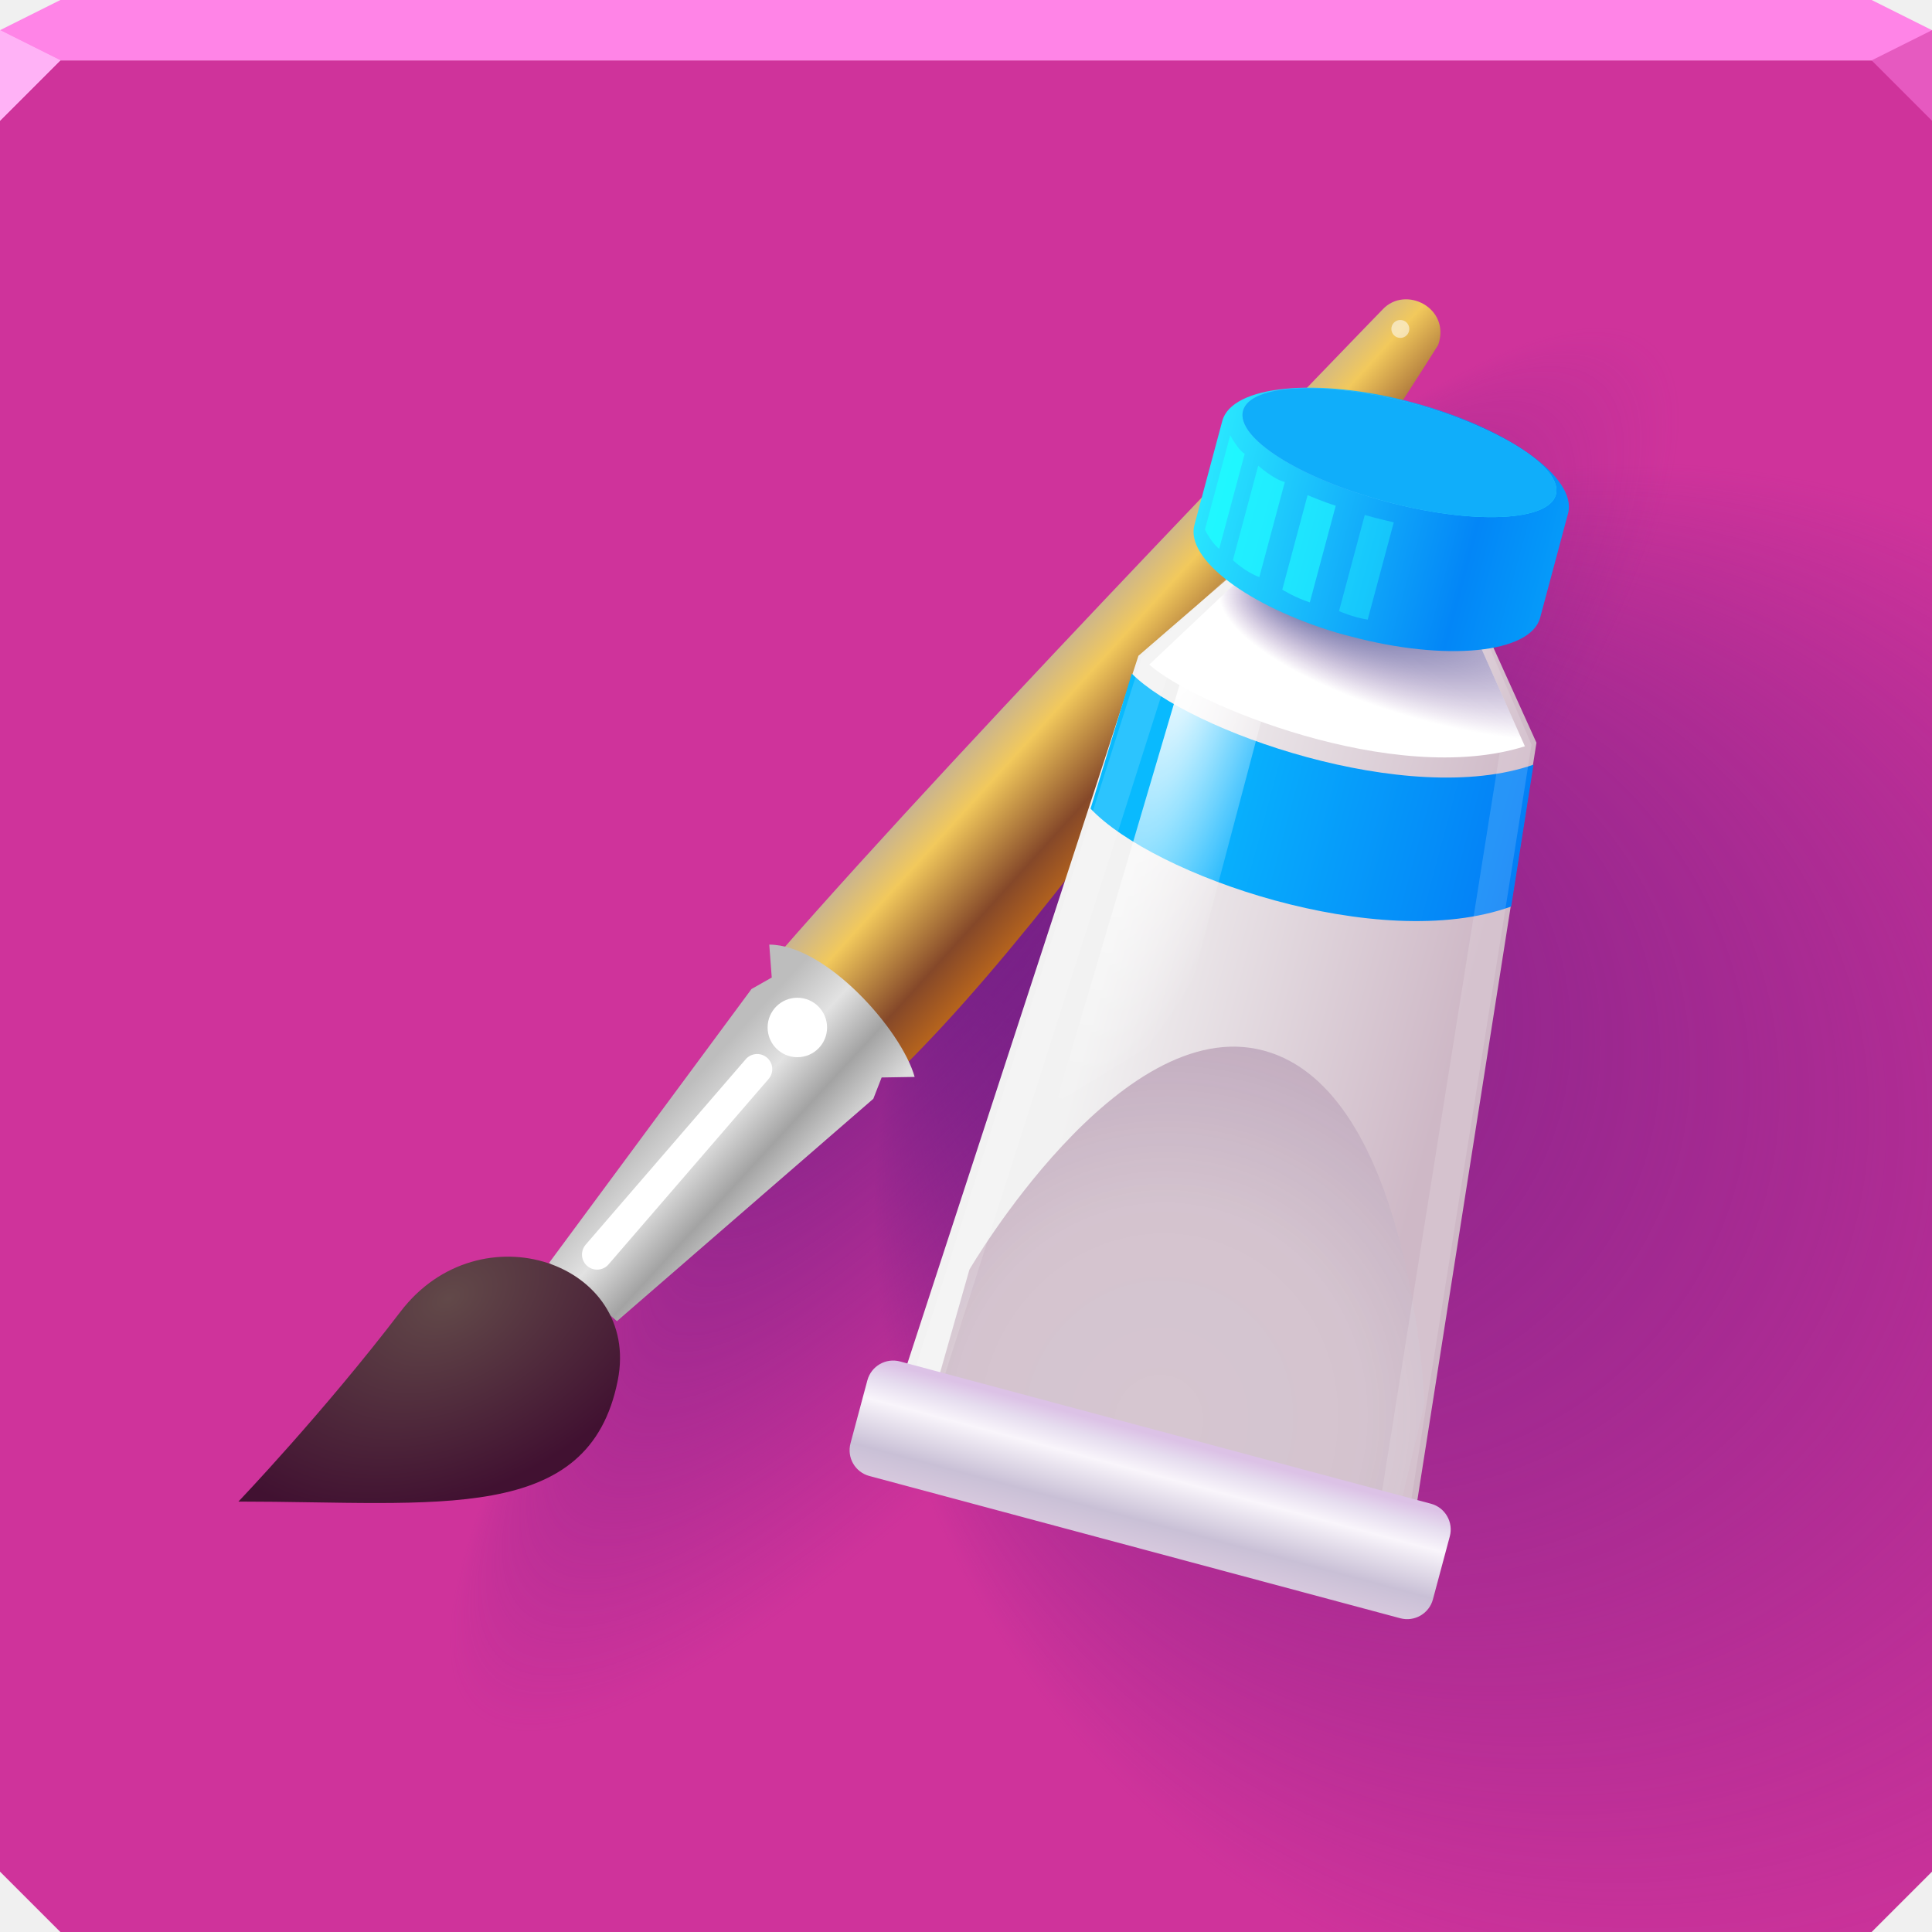
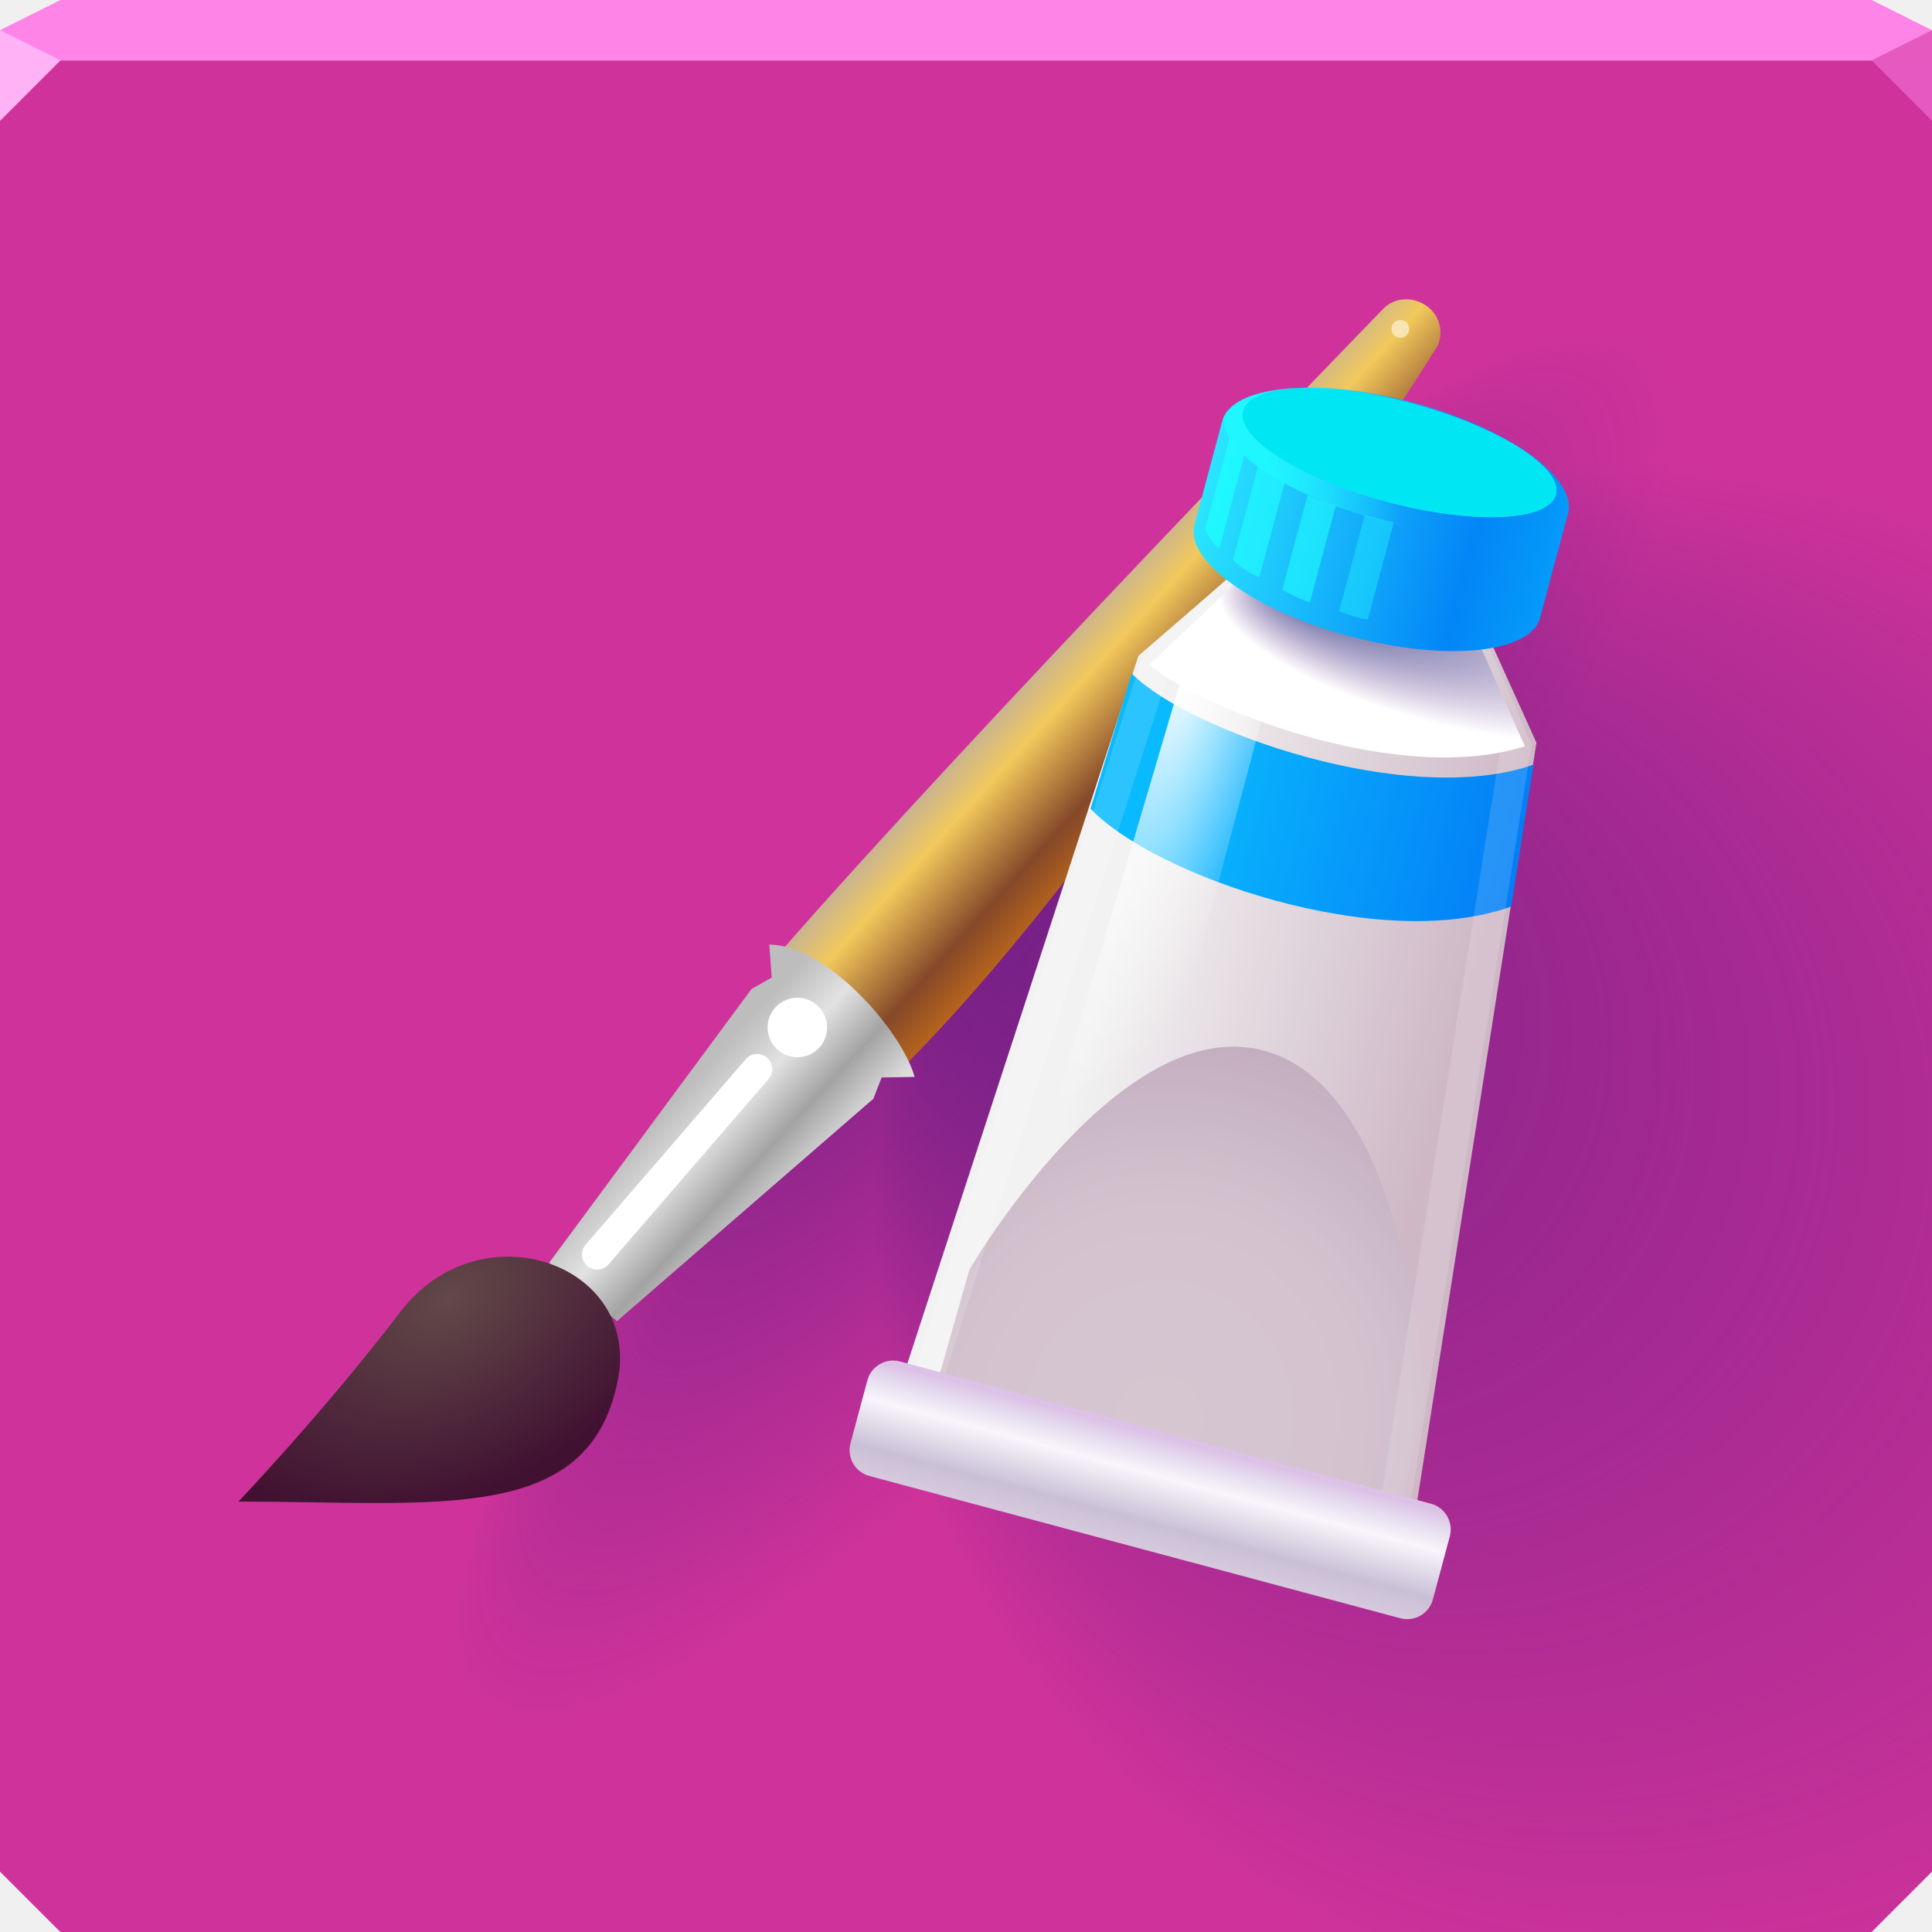
<svg xmlns="http://www.w3.org/2000/svg" xmlns:xlink="http://www.w3.org/1999/xlink" width="64" height="64" version="1.1">
  <defs>
    <linearGradient id="a">
      <stop stop-color="#772087" offset="0" />
      <stop stop-color="#772087" stop-opacity="0" offset="1" />
    </linearGradient>
    <linearGradient id="h" x1="52.718" x2="67.466" y1="2.316" y2="2.316" gradientTransform="matrix(.86248 0 0 -.58072 -16.499 11.769)" gradientUnits="userSpaceOnUse">
      <stop stop-color="#2beaff" offset="0" />
      <stop stop-color="#0386f7" offset=".745" />
      <stop stop-color="#059dfa" offset="1" />
    </linearGradient>
    <linearGradient id="i" x1="53.169" x2="69.691" y1="24.245" y2="24.245" gradientTransform="matrix(.71944 0 0 .71891 -7.9387 9.5367)" gradientUnits="userSpaceOnUse">
      <stop stop-color="#f2f2f2" offset="0" />
      <stop stop-color="#ceb8c6" offset="1" />
    </linearGradient>
    <linearGradient id="j" x1="46.397" x2="62.768" y1="64.26" y2="64.26" gradientTransform="matrix(.71891 0 0 .46433 -2.1395 -9.2166)" gradientUnits="userSpaceOnUse">
      <stop stop-color="#09bafe" offset="0" />
      <stop stop-color="#037cf6" offset="1" />
    </linearGradient>
    <linearGradient id="k" x1="60.169" x2="60.169" y1="39.672" y2="44.459" gradientTransform="matrix(.73731 0 0 .77085 -8.7745 12.081)" gradientUnits="userSpaceOnUse">
      <stop stop-color="#dcc2e6" offset="0" />
      <stop stop-color="#e6ddef" offset=".159" />
      <stop stop-color="#f9f5fb" offset=".348" />
      <stop stop-color="#c9c0d6" offset=".772" />
      <stop stop-color="#d6c8dd" offset="1" />
    </linearGradient>
    <radialGradient id="b" cx="12.935" cy="35.503" r="7.579" gradientTransform="matrix(1.0669 -.616 .41493 .71867 -13.432 25.997)" gradientUnits="userSpaceOnUse">
      <stop stop-color="#624949" offset="0" />
      <stop stop-color="#411131" offset="1" />
    </radialGradient>
    <linearGradient id="m" x1="19.395" x2="23.109" y1="30.001" y2="33.439" gradientTransform="translate(2.4846 7.7474)" gradientUnits="userSpaceOnUse">
      <stop stop-color="#bdbdbd" offset="0" />
      <stop stop-color="#e2e2e2" offset=".333" />
      <stop stop-color="#a3a3a3" offset=".667" />
      <stop stop-color="#dddddd" offset="1" />
    </linearGradient>
    <linearGradient id="l" x1="28.059" x2="33.437" y1="18.868" y2="23.743" gradientTransform="translate(2.4846 7.7474)" gradientUnits="userSpaceOnUse">
      <stop stop-color="#beae9d" offset="0" />
      <stop stop-color="#f2c95c" offset=".242" />
      <stop stop-color="#854829" offset=".621" />
      <stop stop-color="#e07c12" offset="1" />
    </linearGradient>
    <radialGradient id="g" cx="38.121" cy="11.884" r="6.36" fx="33.729" fy="10.471" gradientTransform="matrix(1.1995 -1.8674e-8 0 .38975 -7.3277 10.392)" gradientUnits="userSpaceOnUse">
      <stop stop-color="#002471" stop-opacity=".751" offset="0" />
      <stop stop-color="#470071" stop-opacity="0" offset="1" />
    </radialGradient>
    <radialGradient id="f" cx="31.232" cy="23.229" r="1.618" gradientTransform="matrix(-.25735 10.036 -2.6403 -.067707 99.759 -294.83)" gradientUnits="userSpaceOnUse">
      <stop stop-color="#ffffff" offset="0" />
      <stop stop-color="#ffffff" stop-opacity="0" offset="1" />
    </radialGradient>
    <radialGradient id="e" cx="36.371" cy="42.677" r="7.962" gradientTransform="matrix(1.5238 0 0 1.6093 -19.473 -26.487)" gradientUnits="userSpaceOnUse">
      <stop stop-color="#002d4d" stop-opacity=".002" offset="0" />
      <stop stop-color="#35004d" stop-opacity=".02" offset=".561" />
      <stop stop-color="#35004d" stop-opacity=".07" offset=".77" />
      <stop stop-color="#3b004d" stop-opacity=".127" offset="1" />
    </radialGradient>
    <radialGradient id="d" cx="58.277" cy="-39.01" r="32" fx="56.946" fy="-70.886" gradientTransform="matrix(.60998 -.71045 .18381 .15782 6.8935 81.67)" gradientUnits="userSpaceOnUse" xlink:href="#a" />
    <radialGradient id="c" cx="71.522" cy="26.692" r="32" fx="70.191" fy="-5.184" gradientTransform="matrix(.40071 -.69406 .72878 .42076 7.4507 79.715)" gradientUnits="userSpaceOnUse" xlink:href="#a" />
    <linearGradient id="n" x1="39.459" x2="33.423" y1="8.881" y2="8.881" gradientTransform="translate(-.24243 .064959)" gradientUnits="userSpaceOnUse">
      <stop stop-color="#20d8ff" offset="0" />
      <stop stop-color="#55b9ff" offset="1" />
    </linearGradient>
+     <linearGradient id="o" x1="41.914" x2="46.4" y1="15.184" y2="15.184" gradientUnits="userSpaceOnUse">
+       <stop stop-color="#1ff7ff" offset="0" />
+       <stop stop-color="#1ff7ff" stop-opacity="0" offset="1" />
+     </linearGradient>
  </defs>
  <path d="m0 2v60l2 2h60l2-2v-60z" color="#000000" fill="#cf339b" />
  <path d="m0 2v60l2 2h60l2-2v-60z" color="#000000" fill="url(#c)" />
  <path d="m0 2v60l2 2h60l2-2v-60z" color="#000000" fill="url(#d)" />
  <path d="m2 0-2 1v1h64v-1l-2-1z" color="#000000" fill="#ff84e7" />
  <path d="m64 4-2-2 2-1z" fill="#e65ac0" fill-opacity=".995" />
  <path d="m0 1v3l2-2z" fill="#ffb2f6" />
  <path d="m0 1v3l2-2z" fill="#ffb2f6" />
  <g transform="translate(-.25098 -.53241)">
    <path d="m26.043 32.137 4.066 3.801c7.188-7.062 17.783-23.977 17.783-23.977 0.429-1.224-1.087-1.996-1.846-1.171 0 0-13.69 14.097-20.003 21.347z" color="#000000" fill="url(#l)" />
    <path d="m18.442 42.364 2.246 1.934 8.493-7.367 0.275-0.706 1.094-0.018c-0.438-1.562-2.942-4.383-4.816-4.383l0.082 1.09-0.67 0.38z" color="#000000" fill="url(#m)" />
    <path d="m8.149 50.274c6.605 0 11.618 0.787 12.567-4.019 0.765-3.873-4.56-5.728-7.199-2.271-2.542 3.33-5.368 6.29-5.368 6.29z" color="#000000" fill="url(#b)" />
    <circle cx="26.664" cy="34.569" r=".985" color="#000000" fill="#ffffff" />
    <path d="m25.333 35.948-5.303 6.143" color="#000000" fill="none" stroke="#ffffff" stroke-linecap="round" stroke-linejoin="round" />
    <circle cx="46.639" cy="11.429" r=".297" color="#000000" fill="#ffffff" opacity=".533" />
  </g>
  <g transform="rotate(15 18.59 53.906)">
    <path d="m27.245 45.482 1.486-27.611 2.487-3.663c1.971-0.635 6.726-0.635 8.507 0l2.487 3.032 3.057 28.774z" color="#000000" fill="url(#i)" />
    <path d="m28.586 38.961s2.591-9.531 7.54-9.531c5.107 0 8.168 9.913 8.168 9.913l0.136 4.544-15.923 0.165z" color="#000000" fill="#d7c7d1" />
    <path d="m28.586 38.961s2.591-9.531 7.54-9.531c5.107 0 8.168 9.913 8.168 9.913l0.136 4.544-15.923 0.165z" color="#000000" fill="url(#e)" />
    <path d="m28.672 18.499-0.163 4.673c2.578 1.597 10.485 2.182 14.299-0.474l-0.502-4.73c-3.644 2.481-11.318 1.881-13.635 0.53z" color="#000000" fill="url(#j)" />
    <path d="m28.094 44.847 1.252-26.789 1.934-3.123c1.911-0.61 6.522-0.61 8.249 0l2.061 2.608 2.907 27.899z" color="#000000" fill="none" opacity=".142" stroke="#ffffff" stroke-linecap="round" />
    <rect x="26.27" y="42.495" width="19.974" height="3.928" rx=".884" ry=".884" color="#000000" fill="url(#k)" />
    <path d="m29.153 18.061c1.737 0.883 8.884 1.835 12.72-0.607l-2.337-2.886c-2.478-0.667-5.924-0.376-8.275 0.069z" color="#000000" fill="#ffffff" />
    <path d="m29.153 18.061c1.737 0.883 8.884 1.835 12.72-0.607l-2.337-2.886c-2.478-0.667-5.924-0.376-8.275 0.069z" color="#000000" fill="url(#g)" />
    <path d="m30.321 17.443-0.396 15.452 3.326-3.51-0.037-12.586z" color="#000000" fill="url(#f)" />
-     <path d="m34.885 15.432c-3.058-0.087-5.484-1.056-5.484-2.224v-3.57c0-1.226 2.671-2.224 5.941-2.224 3.271 0 5.916 0.999 5.916 2.224v3.57c0 1.226-2.646 2.224-5.916 2.224-0.153 0-0.307 0.004-0.457 0z" color="#000000" fill="url(#h)" />
+     <path d="m34.885 15.432c-3.058-0.087-5.484-1.056-5.484-2.224v-3.57c0-1.226 2.671-2.224 5.941-2.224s5.916 0.999 5.916 2.224v3.57c0 1.226-2.646 2.224-5.916 2.224-0.153 0-0.307 0.004-0.457 0z" color="#000000" fill="url(#h)" />
    <g transform="matrix(1 0 0 -1 -.24243 23.282)" fill="#20f8ff">
      <path d="m31.176 9.281v3.24s0.611-0.307 0.991-0.295v-3.26c-0.482 0.037-0.991 0.314-0.991 0.314z" color="#000000" fill-opacity=".763" />
      <path d="m30.019 10.017v3.24s0.384-0.415 0.622-0.471v-3.26c-0.302 0.123-0.622 0.491-0.622 0.491z" color="#000000" fill-opacity=".958" />
      <path d="m33.009 8.76v3.24s0.611-0.083 0.991-0.096v-3.315c-0.512 0.026-0.991 0.171-0.991 0.171z" color="#000000" fill-opacity=".658" />
      <path d="m35.009 8.561v3.295s0.556-0.005 0.991 0.014v-3.337c-0.501-0.052-0.991 0.027-0.991 0.027z" color="#000000" fill-opacity=".413" />
    </g>
    <ellipse cx="35.342" cy="9.134" rx="5.365" ry="1.68" fill="url(#n)" style="paint-order:normal" />
-     <ellipse cx="35.342" cy="9.134" rx="5.365" ry="1.68" fill="#10aefa" style="paint-order:normal" />
+     <ellipse cx="35.342" cy="9.134" rx="5.365" ry="1.68" fill="#00e7f3" style="paint-order:normal" />
+     <path transform="rotate(-15,18.59,53.906)" d="m43.502 12.842c-0.154-0.002-0.282 0.016-0.428 0.021a5.365 1.68 15 0 1 3.719 0.51 5.365 1.68 15 0 1 4.748 3.012 5.365 1.68 15 0 1-5.617 0.234 5.365 1.68 15 0 1-4.746-3.012 5.365 1.68 15 0 1 1.846-0.742c-1.314 0.054-2.272 0.39-2.502 1.004 0.032 0.33 0.187 0.635 0.385 0.883 0.281 0.353 0.663 0.661 1.133 0.959 0.939 0.595 2.233 1.137 3.717 1.535 1.484 0.398 2.876 0.576 3.986 0.529 0.555-0.023 1.041-0.098 1.461-0.264 0.281-0.111 0.553-0.288 0.746-0.537 0.259-1.181-2.019-2.803-5.144-3.641-1.185-0.317-2.324-0.479-3.303-0.492z" color="#000000" color-rendering="auto" dominant-baseline="auto" fill="url(#o)" image-rendering="auto" shape-rendering="auto" solid-color="#000000" style="font-feature-settings:normal;font-variant-alternates:normal;font-variant-caps:normal;font-variant-ligatures:normal;font-variant-numeric:normal;font-variant-position:normal;isolation:auto;mix-blend-mode:normal;paint-order:normal;shape-padding:0;text-decoration-color:#000000;text-decoration-line:none;text-decoration-style:solid;text-indent:0;text-orientation:mixed;text-transform:none;white-space:normal" />
  </g>
</svg>
